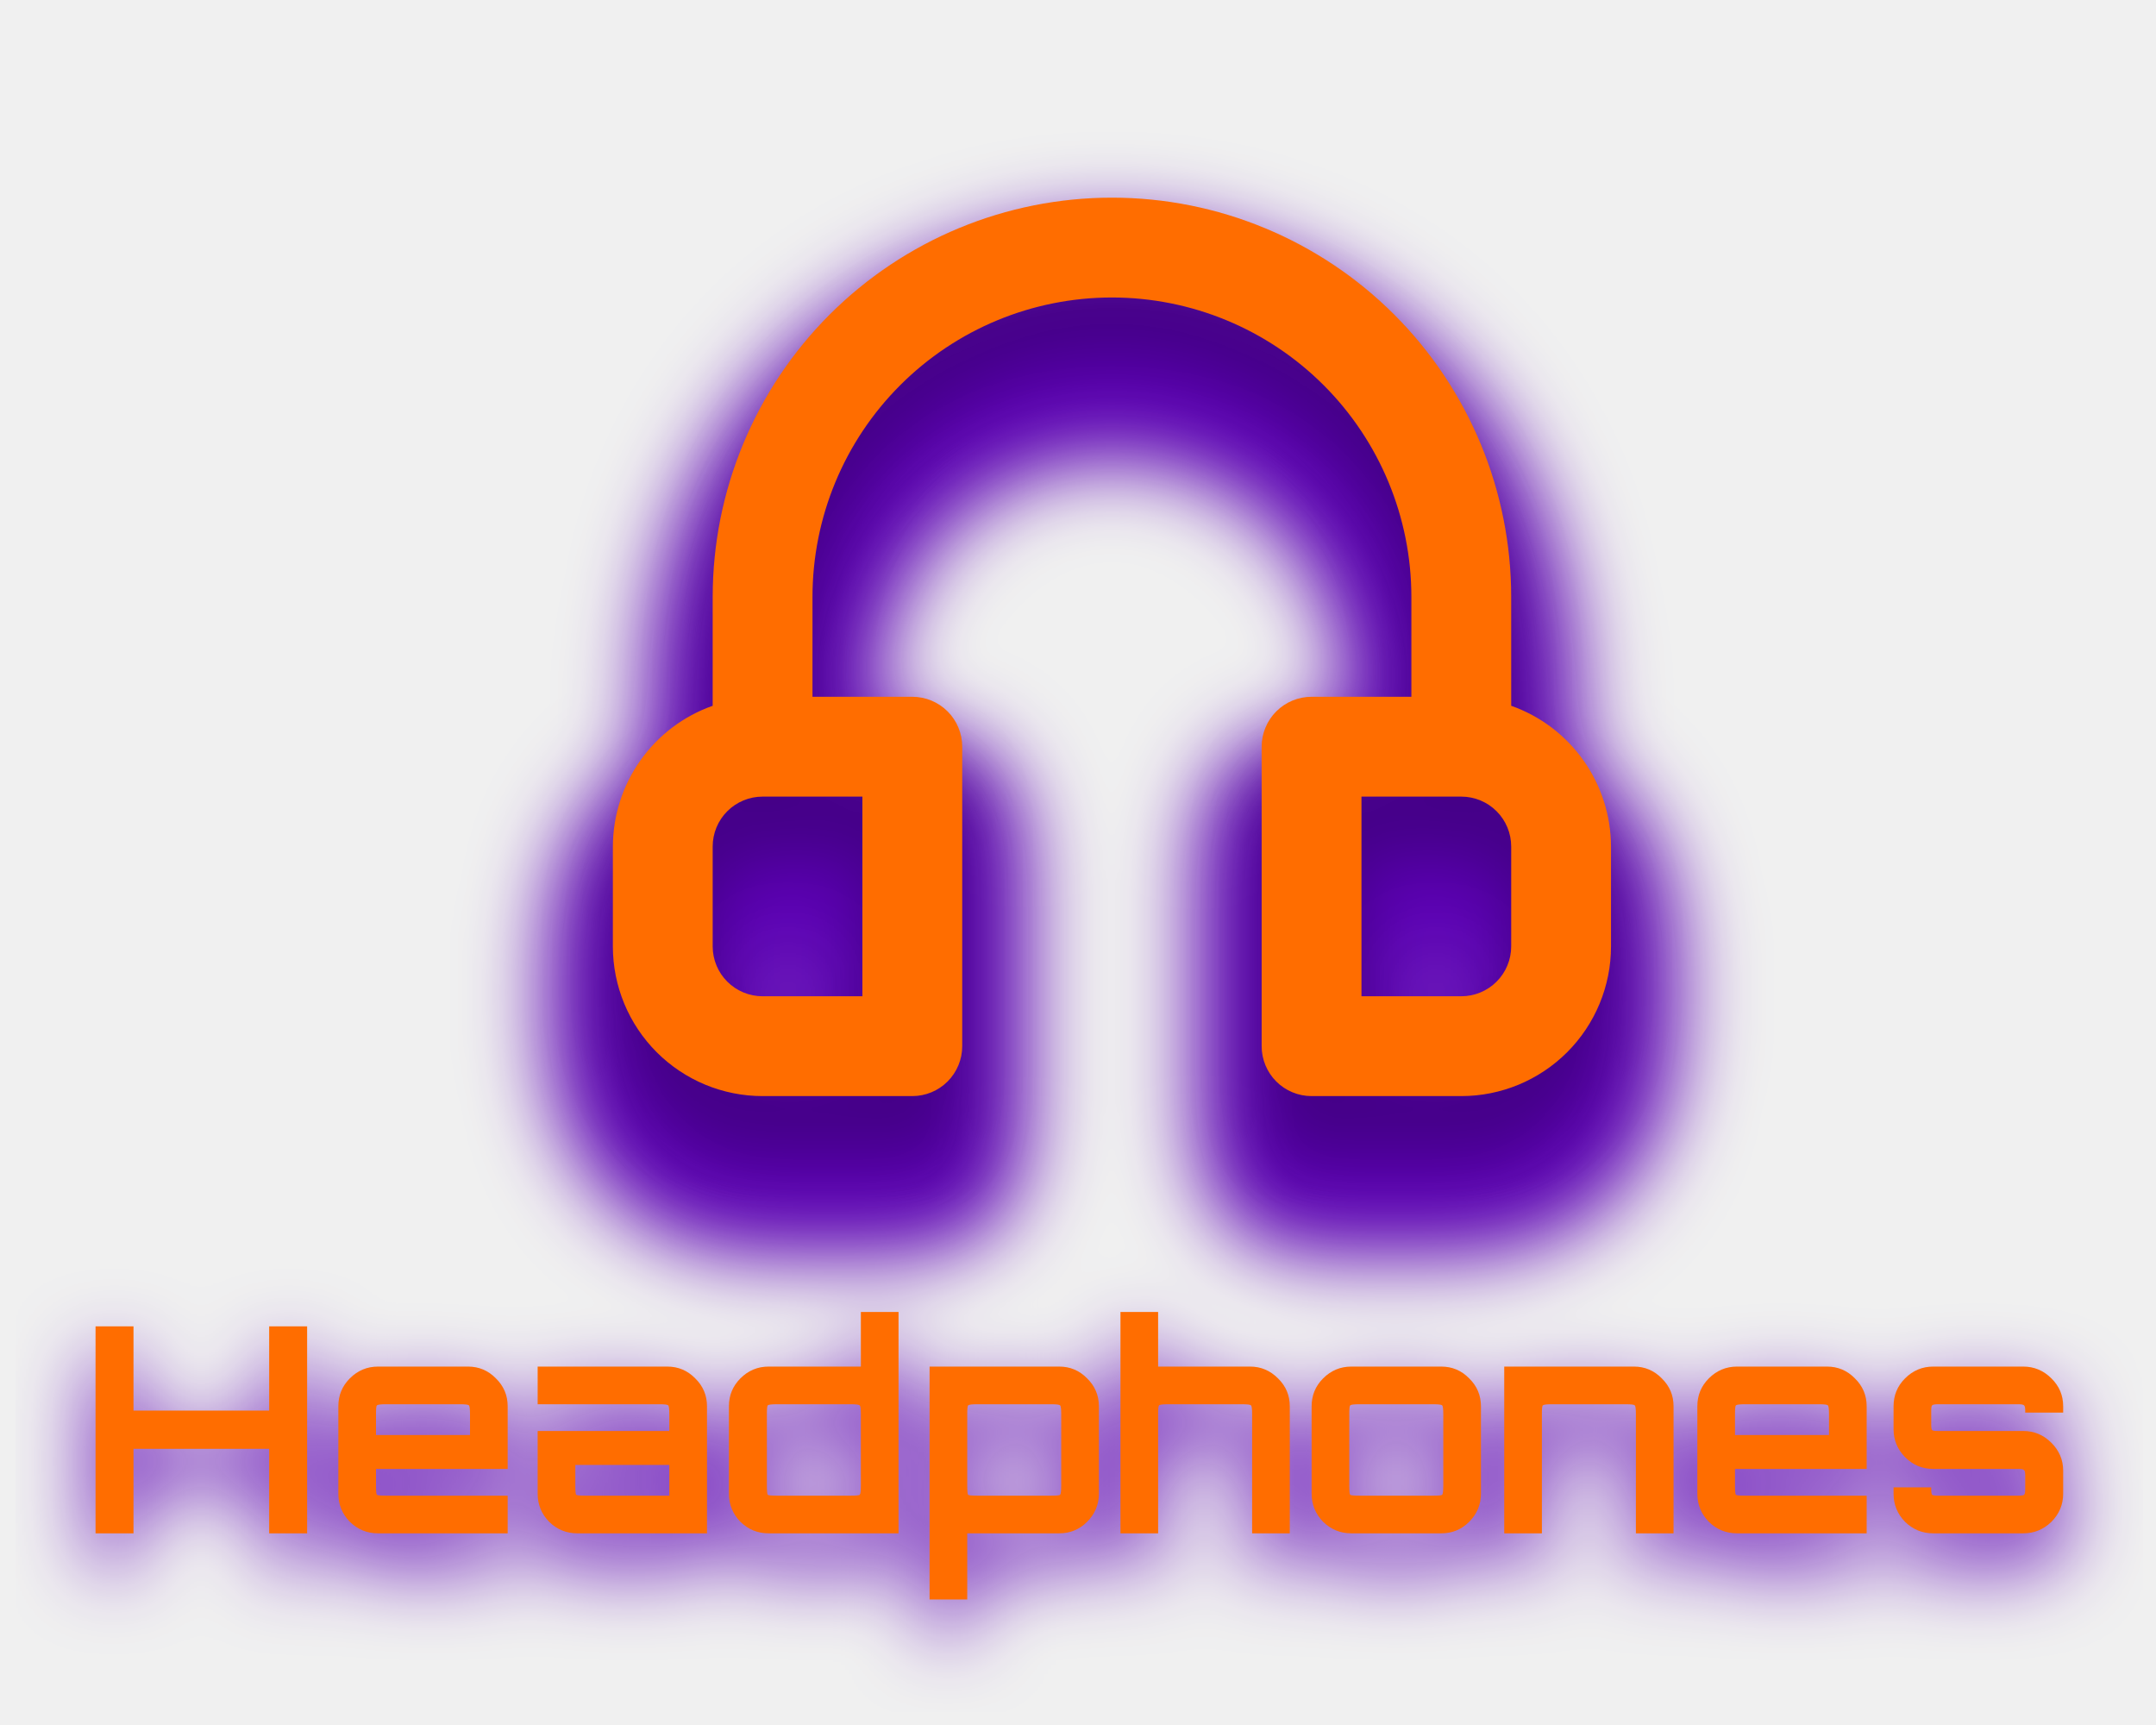
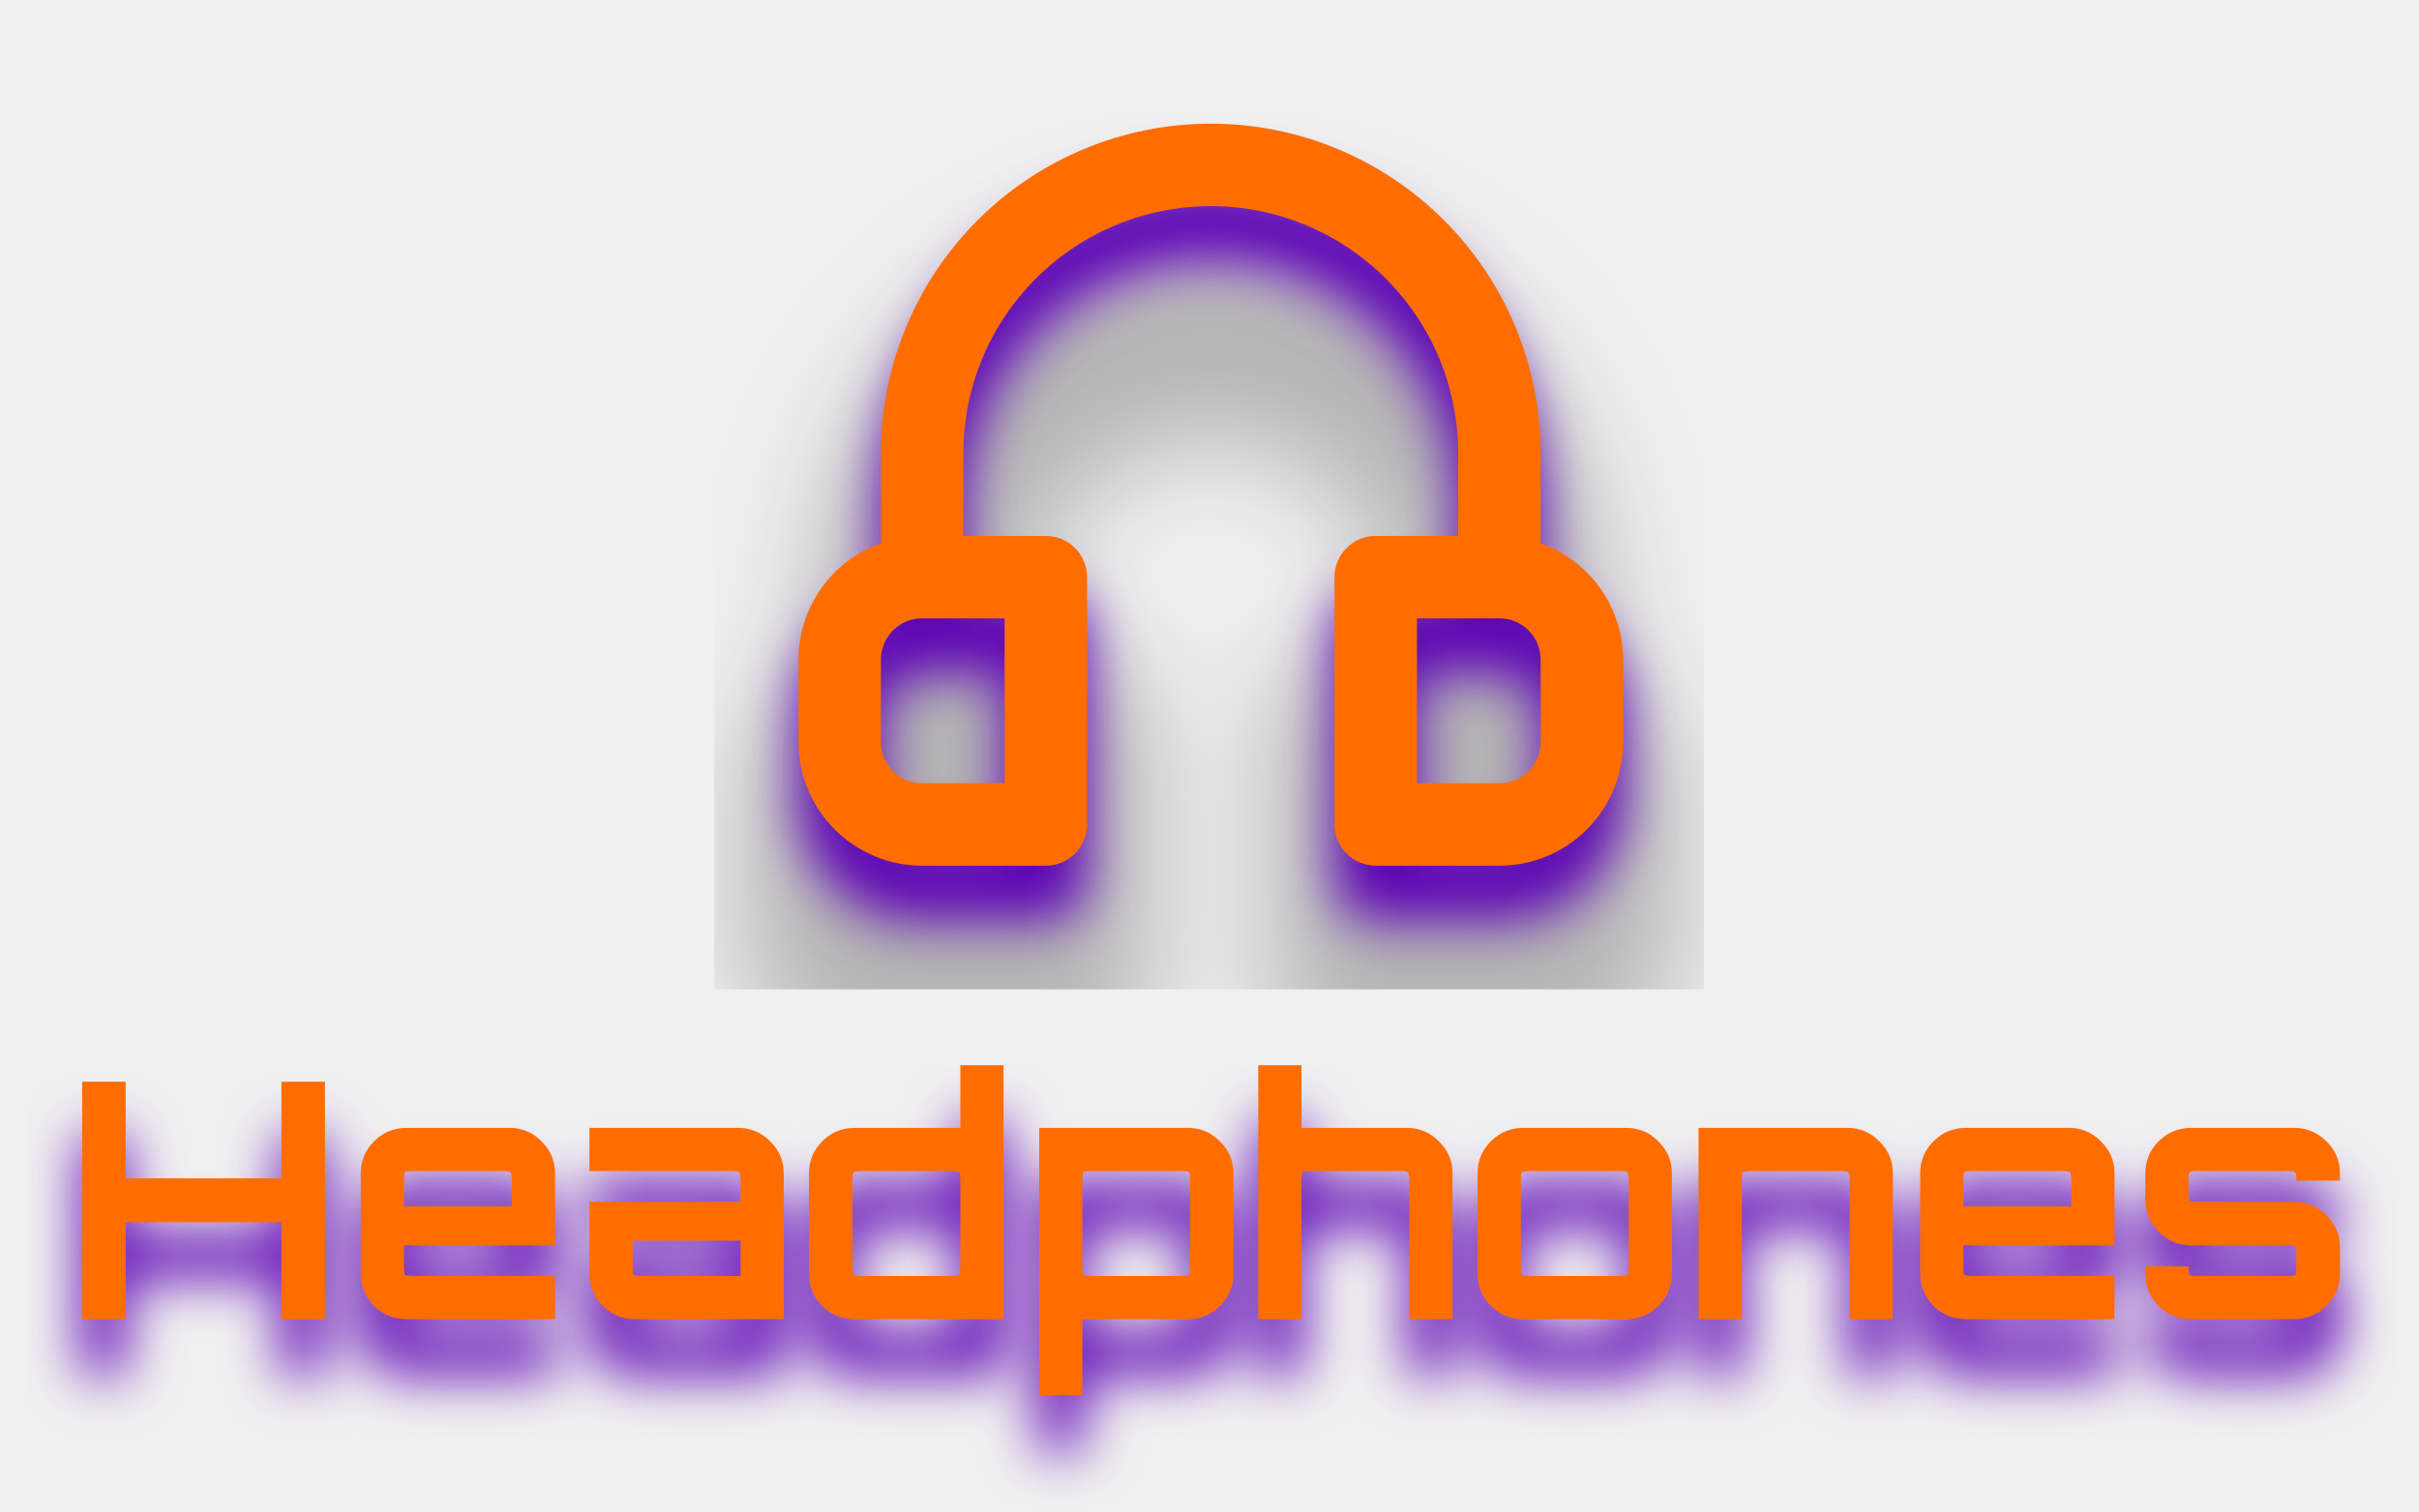
- <svg xmlns="http://www.w3.org/2000/svg" width="135" height="108" viewBox="0 0 135 108" fill="none">
+ <svg xmlns="http://www.w3.org/2000/svg" width="88" height="55" viewBox="0 0 88 55" fill="none">
  <g filter="url(#filter0_d)">
-     <path d="M5.983 96V83.04H8.359V88.314H16.855V83.04H19.231V96H16.855V90.708H8.359V96H5.983ZM23.67 96C22.986 96 22.398 95.76 21.906 95.28C21.426 94.788 21.186 94.2 21.186 93.516V88.044C21.186 87.36 21.426 86.778 21.906 86.298C22.398 85.806 22.986 85.56 23.67 85.56H29.304C29.988 85.56 30.57 85.806 31.05 86.298C31.542 86.778 31.788 87.36 31.788 88.044V91.968H23.544V93.012C23.544 93.348 23.562 93.54 23.598 93.588C23.646 93.624 23.838 93.642 24.174 93.642H31.788V96H23.67ZM23.544 89.844H29.43V88.548C29.43 88.212 29.406 88.026 29.358 87.99C29.322 87.942 29.136 87.918 28.8 87.918H24.174C23.838 87.918 23.646 87.942 23.598 87.99C23.562 88.026 23.544 88.212 23.544 88.548V89.844ZM36.151 96C35.467 96 34.879 95.76 34.386 95.28C33.907 94.788 33.666 94.2 33.666 93.516V89.592H41.91V88.548C41.91 88.212 41.886 88.026 41.839 87.99C41.803 87.942 41.617 87.918 41.281 87.918H33.666V85.56H41.785C42.468 85.56 43.05 85.806 43.531 86.298C44.023 86.778 44.269 87.36 44.269 88.044V96H36.151ZM36.654 93.642H41.91V91.716H36.025V93.012C36.025 93.348 36.042 93.54 36.078 93.588C36.127 93.624 36.319 93.642 36.654 93.642ZM48.127 96C47.443 96 46.855 95.76 46.362 95.28C45.883 94.788 45.642 94.2 45.642 93.516V88.044C45.642 87.36 45.883 86.778 46.362 86.298C46.855 85.806 47.443 85.56 48.127 85.56H53.904V82.14H56.263V96H48.127ZM48.648 93.642H53.275C53.599 93.642 53.785 93.624 53.833 93.588C53.88 93.54 53.904 93.348 53.904 93.012V88.548C53.904 88.212 53.88 88.026 53.833 87.99C53.785 87.942 53.599 87.918 53.275 87.918H48.648C48.312 87.918 48.12 87.942 48.072 87.99C48.036 88.026 48.019 88.212 48.019 88.548V93.012C48.019 93.348 48.036 93.54 48.072 93.588C48.12 93.624 48.312 93.642 48.648 93.642ZM58.206 100.14V85.56H66.324C67.008 85.56 67.59 85.806 68.07 86.298C68.562 86.778 68.808 87.36 68.808 88.044V93.516C68.808 94.2 68.562 94.788 68.07 95.28C67.59 95.76 67.008 96 66.324 96H60.564V100.14H58.206ZM61.194 93.642H65.82C66.156 93.642 66.342 93.624 66.378 93.588C66.426 93.54 66.45 93.348 66.45 93.012V88.548C66.45 88.212 66.426 88.026 66.378 87.99C66.342 87.942 66.156 87.918 65.82 87.918H61.194C60.858 87.918 60.666 87.942 60.618 87.99C60.582 88.026 60.564 88.212 60.564 88.548V93.012C60.564 93.348 60.582 93.54 60.618 93.588C60.666 93.624 60.858 93.642 61.194 93.642ZM70.159 96V82.14H72.517V85.56H78.278C78.95 85.56 79.531 85.806 80.023 86.298C80.516 86.778 80.761 87.36 80.761 88.044V96H78.403V88.548C78.403 88.212 78.379 88.026 78.332 87.99C78.296 87.942 78.109 87.918 77.773 87.918H73.147C72.811 87.918 72.62 87.942 72.572 87.99C72.535 88.026 72.517 88.212 72.517 88.548V96H70.159ZM84.613 96C83.929 96 83.341 95.76 82.849 95.28C82.369 94.788 82.129 94.2 82.129 93.516V88.044C82.129 87.36 82.369 86.778 82.849 86.298C83.341 85.806 83.929 85.56 84.613 85.56H90.247C90.931 85.56 91.513 85.806 91.993 86.298C92.485 86.778 92.731 87.36 92.731 88.044V93.516C92.731 94.2 92.485 94.788 91.993 95.28C91.513 95.76 90.931 96 90.247 96H84.613ZM85.117 93.642H89.743C90.079 93.642 90.265 93.624 90.301 93.588C90.349 93.54 90.373 93.348 90.373 93.012V88.548C90.373 88.212 90.349 88.026 90.301 87.99C90.265 87.942 90.079 87.918 89.743 87.918H85.117C84.781 87.918 84.589 87.942 84.541 87.99C84.505 88.026 84.487 88.212 84.487 88.548V93.012C84.487 93.348 84.505 93.54 84.541 93.588C84.589 93.624 84.781 93.642 85.117 93.642ZM94.189 96V85.56H102.307C102.991 85.56 103.573 85.806 104.053 86.298C104.545 86.778 104.791 87.36 104.791 88.044V96H102.433V88.548C102.433 88.212 102.409 88.026 102.361 87.99C102.325 87.942 102.139 87.918 101.803 87.918H97.177C96.841 87.918 96.649 87.942 96.601 87.99C96.565 88.026 96.547 88.212 96.547 88.548V96H94.189ZM108.765 96C108.081 96 107.493 95.76 107.001 95.28C106.521 94.788 106.281 94.2 106.281 93.516V88.044C106.281 87.36 106.521 86.778 107.001 86.298C107.493 85.806 108.081 85.56 108.765 85.56H114.399C115.083 85.56 115.665 85.806 116.145 86.298C116.637 86.778 116.883 87.36 116.883 88.044V91.968H108.639V93.012C108.639 93.348 108.657 93.54 108.693 93.588C108.741 93.624 108.933 93.642 109.269 93.642H116.883V96H108.765ZM108.639 89.844H114.525V88.548C114.525 88.212 114.501 88.026 114.453 87.99C114.417 87.942 114.231 87.918 113.895 87.918H109.269C108.933 87.918 108.741 87.942 108.693 87.99C108.657 88.026 108.639 88.212 108.639 88.548V89.844ZM121.051 96C120.367 96 119.779 95.76 119.287 95.28C118.807 94.788 118.567 94.2 118.567 93.516V93.12H120.925V93.228C120.925 93.42 120.943 93.54 120.979 93.588C121.027 93.624 121.147 93.642 121.339 93.642H126.397C126.577 93.642 126.691 93.624 126.739 93.588C126.787 93.54 126.811 93.42 126.811 93.228V92.382C126.811 92.19 126.787 92.076 126.739 92.04C126.691 91.992 126.577 91.968 126.397 91.968H121.051C120.367 91.968 119.779 91.722 119.287 91.23C118.807 90.738 118.567 90.156 118.567 89.484V88.044C118.567 87.36 118.807 86.778 119.287 86.298C119.779 85.806 120.367 85.56 121.051 85.56H126.685C127.369 85.56 127.957 85.806 128.449 86.298C128.941 86.778 129.187 87.36 129.187 88.044V88.44H126.811V88.332C126.811 88.14 126.787 88.026 126.739 87.99C126.691 87.942 126.577 87.918 126.397 87.918H121.339C121.147 87.918 121.027 87.942 120.979 87.99C120.943 88.026 120.925 88.14 120.925 88.332V89.178C120.925 89.37 120.943 89.49 120.979 89.538C121.027 89.574 121.147 89.592 121.339 89.592H126.685C127.369 89.592 127.957 89.838 128.449 90.33C128.941 90.822 129.187 91.404 129.187 92.076V93.516C129.187 94.2 128.941 94.788 128.449 95.28C127.957 95.76 127.369 96 126.685 96H121.051Z" fill="#FF6D00" />
-     <g filter="url(#filter1_d)">
-       <path d="M94.625 44.188V37.375C94.625 30.745 91.991 24.386 87.303 19.697C82.614 15.009 76.255 12.375 69.625 12.375C62.995 12.375 56.636 15.009 51.947 19.697C47.259 24.386 44.625 30.745 44.625 37.375V44.188C42.801 44.832 41.222 46.025 40.103 47.603C38.984 49.181 38.38 51.066 38.375 53V59.25C38.375 61.736 39.363 64.121 41.121 65.879C42.879 67.637 45.264 68.625 47.75 68.625H57.125C57.954 68.625 58.749 68.296 59.335 67.71C59.921 67.124 60.25 66.329 60.25 65.5V46.75C60.25 45.921 59.921 45.126 59.335 44.54C58.749 43.954 57.954 43.625 57.125 43.625H50.875V37.375C50.875 32.402 52.85 27.633 56.367 24.117C59.883 20.6 64.652 18.625 69.625 18.625C74.598 18.625 79.367 20.6 82.883 24.117C86.4 27.633 88.375 32.402 88.375 37.375V43.625H82.125C81.296 43.625 80.501 43.954 79.915 44.54C79.329 45.126 79 45.921 79 46.75V65.5C79 66.329 79.329 67.124 79.915 67.71C80.501 68.296 81.296 68.625 82.125 68.625H91.5C93.986 68.625 96.371 67.637 98.129 65.879C99.887 64.121 100.875 61.736 100.875 59.25V53C100.87 51.066 100.266 49.181 99.147 47.603C98.028 46.025 96.449 44.832 94.625 44.188ZM54 49.875V62.375H47.75C46.921 62.375 46.126 62.046 45.54 61.46C44.954 60.874 44.625 60.079 44.625 59.25V53C44.625 52.171 44.954 51.376 45.54 50.79C46.126 50.204 46.921 49.875 47.75 49.875H54ZM94.625 59.25C94.625 60.079 94.296 60.874 93.71 61.46C93.124 62.046 92.329 62.375 91.5 62.375H85.25V49.875H91.5C92.329 49.875 93.124 50.204 93.71 50.79C94.296 51.376 94.625 52.171 94.625 53V59.25Z" fill="#FF6D00" />
+     <path d="M2.989 48V39.36H4.573V42.876H10.237V39.36H11.821V48H10.237V44.472H4.573V48H2.989ZM14.78 48C14.324 48 13.932 47.84 13.604 47.52C13.284 47.192 13.124 46.8 13.124 46.344V42.696C13.124 42.24 13.284 41.852 13.604 41.532C13.932 41.204 14.324 41.04 14.78 41.04H18.536C18.992 41.04 19.38 41.204 19.7 41.532C20.028 41.852 20.192 42.24 20.192 42.696V45.312H14.696V46.008C14.696 46.232 14.708 46.36 14.732 46.392C14.764 46.416 14.892 46.428 15.116 46.428H20.192V48H14.78ZM14.696 43.896H18.62V43.032C18.62 42.808 18.604 42.684 18.572 42.66C18.548 42.628 18.424 42.612 18.2 42.612H15.116C14.892 42.612 14.764 42.628 14.732 42.66C14.708 42.684 14.696 42.808 14.696 43.032V43.896ZM23.1 48C22.644 48 22.252 47.84 21.924 47.52C21.604 47.192 21.444 46.8 21.444 46.344V43.728H26.94V43.032C26.94 42.808 26.924 42.684 26.892 42.66C26.868 42.628 26.744 42.612 26.52 42.612H21.444V41.04H26.856C27.312 41.04 27.7 41.204 28.02 41.532C28.348 41.852 28.512 42.24 28.512 42.696V48H23.1ZM23.436 46.428H26.94V45.144H23.016V46.008C23.016 46.232 23.028 46.36 23.052 46.392C23.084 46.416 23.212 46.428 23.436 46.428ZM31.084 48C30.628 48 30.236 47.84 29.908 47.52C29.588 47.192 29.428 46.8 29.428 46.344V42.696C29.428 42.24 29.588 41.852 29.908 41.532C30.236 41.204 30.628 41.04 31.084 41.04H34.936V38.76H36.508V48H31.084ZM31.432 46.428H34.516C34.732 46.428 34.856 46.416 34.888 46.392C34.92 46.36 34.936 46.232 34.936 46.008V43.032C34.936 42.808 34.92 42.684 34.888 42.66C34.856 42.628 34.732 42.612 34.516 42.612H31.432C31.208 42.612 31.08 42.628 31.048 42.66C31.024 42.684 31.012 42.808 31.012 43.032V46.008C31.012 46.232 31.024 46.36 31.048 46.392C31.08 46.416 31.208 46.428 31.432 46.428ZM37.804 50.76V41.04H43.216C43.672 41.04 44.06 41.204 44.38 41.532C44.708 41.852 44.872 42.24 44.872 42.696V46.344C44.872 46.8 44.708 47.192 44.38 47.52C44.06 47.84 43.672 48 43.216 48H39.376V50.76H37.804ZM39.796 46.428H42.88C43.104 46.428 43.228 46.416 43.252 46.392C43.284 46.36 43.3 46.232 43.3 46.008V43.032C43.3 42.808 43.284 42.684 43.252 42.66C43.228 42.628 43.104 42.612 42.88 42.612H39.796C39.572 42.612 39.444 42.628 39.412 42.66C39.388 42.684 39.376 42.808 39.376 43.032V46.008C39.376 46.232 39.388 46.36 39.412 46.392C39.444 46.416 39.572 46.428 39.796 46.428ZM45.773 48V38.76H47.345V41.04H51.185C51.633 41.04 52.021 41.204 52.349 41.532C52.677 41.852 52.841 42.24 52.841 42.696V48H51.269V43.032C51.269 42.808 51.253 42.684 51.221 42.66C51.197 42.628 51.073 42.612 50.849 42.612H47.765C47.541 42.612 47.413 42.628 47.381 42.66C47.357 42.684 47.345 42.808 47.345 43.032V48H45.773ZM55.409 48C54.953 48 54.561 47.84 54.233 47.52C53.913 47.192 53.753 46.8 53.753 46.344V42.696C53.753 42.24 53.913 41.852 54.233 41.532C54.561 41.204 54.953 41.04 55.409 41.04H59.165C59.621 41.04 60.009 41.204 60.329 41.532C60.657 41.852 60.821 42.24 60.821 42.696V46.344C60.821 46.8 60.657 47.192 60.329 47.52C60.009 47.84 59.621 48 59.165 48H55.409ZM55.745 46.428H58.829C59.053 46.428 59.177 46.416 59.201 46.392C59.233 46.36 59.249 46.232 59.249 46.008V43.032C59.249 42.808 59.233 42.684 59.201 42.66C59.177 42.628 59.053 42.612 58.829 42.612H55.745C55.521 42.612 55.393 42.628 55.361 42.66C55.337 42.684 55.325 42.808 55.325 43.032V46.008C55.325 46.232 55.337 46.36 55.361 46.392C55.393 46.416 55.521 46.428 55.745 46.428ZM61.792 48V41.04H67.204C67.66 41.04 68.049 41.204 68.368 41.532C68.697 41.852 68.861 42.24 68.861 42.696V48H67.288V43.032C67.288 42.808 67.272 42.684 67.24 42.66C67.216 42.628 67.093 42.612 66.868 42.612H63.785C63.56 42.612 63.432 42.628 63.401 42.66C63.377 42.684 63.364 42.808 63.364 43.032V48H61.792ZM71.51 48C71.054 48 70.662 47.84 70.334 47.52C70.014 47.192 69.854 46.8 69.854 46.344V42.696C69.854 42.24 70.014 41.852 70.334 41.532C70.662 41.204 71.054 41.04 71.51 41.04H75.266C75.722 41.04 76.11 41.204 76.43 41.532C76.758 41.852 76.922 42.24 76.922 42.696V45.312H71.426V46.008C71.426 46.232 71.438 46.36 71.462 46.392C71.494 46.416 71.622 46.428 71.846 46.428H76.922V48H71.51ZM71.426 43.896H75.35V43.032C75.35 42.808 75.334 42.684 75.302 42.66C75.278 42.628 75.154 42.612 74.93 42.612H71.846C71.622 42.612 71.494 42.628 71.462 42.66C71.438 42.684 71.426 42.808 71.426 43.032V43.896ZM79.701 48C79.245 48 78.853 47.84 78.525 47.52C78.205 47.192 78.045 46.8 78.045 46.344V46.08H79.617V46.152C79.617 46.28 79.629 46.36 79.653 46.392C79.685 46.416 79.765 46.428 79.893 46.428H83.265C83.385 46.428 83.461 46.416 83.493 46.392C83.525 46.36 83.541 46.28 83.541 46.152V45.588C83.541 45.46 83.525 45.384 83.493 45.36C83.461 45.328 83.385 45.312 83.265 45.312H79.701C79.245 45.312 78.853 45.148 78.525 44.82C78.205 44.492 78.045 44.104 78.045 43.656V42.696C78.045 42.24 78.205 41.852 78.525 41.532C78.853 41.204 79.245 41.04 79.701 41.04H83.457C83.913 41.04 84.305 41.204 84.633 41.532C84.961 41.852 85.125 42.24 85.125 42.696V42.96H83.541V42.888C83.541 42.76 83.525 42.684 83.493 42.66C83.461 42.628 83.385 42.612 83.265 42.612H79.893C79.765 42.612 79.685 42.628 79.653 42.66C79.629 42.684 79.617 42.76 79.617 42.888V43.452C79.617 43.58 79.629 43.66 79.653 43.692C79.685 43.716 79.765 43.728 79.893 43.728H83.457C83.913 43.728 84.305 43.892 84.633 44.22C84.961 44.548 85.125 44.936 85.125 45.384V46.344C85.125 46.8 84.961 47.192 84.633 47.52C84.305 47.84 83.913 48 83.457 48H79.701Z" fill="#FF6D00" />
+   </g>
+   <g clip-path="url(#clip0)" filter="url(#filter1_d)">
+     <g filter="url(#filter2_d)">
+       <path d="M56.047 19.77V16.5C56.047 13.317 54.783 10.265 52.532 8.015C50.282 5.764 47.23 4.5 44.047 4.5C40.864 4.5 37.812 5.764 35.562 8.015C33.311 10.265 32.047 13.317 32.047 16.5V19.77C31.172 20.079 30.413 20.652 29.876 21.409C29.339 22.167 29.049 23.072 29.047 24V27C29.047 28.194 29.521 29.338 30.365 30.182C31.209 31.026 32.353 31.5 33.547 31.5H38.047C38.445 31.5 38.826 31.342 39.108 31.061C39.389 30.779 39.547 30.398 39.547 30V21C39.547 20.602 39.389 20.221 39.108 19.939C38.826 19.658 38.445 19.5 38.047 19.5H35.047V16.5C35.047 14.113 35.995 11.824 37.683 10.136C39.371 8.448 41.66 7.5 44.047 7.5C46.434 7.5 48.723 8.448 50.411 10.136C52.099 11.824 53.047 14.113 53.047 16.5V19.5H50.047C49.649 19.5 49.267 19.658 48.986 19.939C48.705 20.221 48.547 20.602 48.547 21V30C48.547 30.398 48.705 30.779 48.986 31.061C49.267 31.342 49.649 31.5 50.047 31.5H54.547C55.74 31.5 56.885 31.026 57.729 30.182C58.573 29.338 59.047 28.194 59.047 27V24C59.044 23.072 58.755 22.167 58.218 21.409C57.68 20.652 56.922 20.079 56.047 19.77ZM36.547 22.5V28.5H33.547C33.149 28.5 32.767 28.342 32.486 28.061C32.205 27.779 32.047 27.398 32.047 27V24C32.047 23.602 32.205 23.221 32.486 22.939C32.767 22.658 33.149 22.5 33.547 22.5H36.547ZM56.047 27C56.047 27.398 55.889 27.779 55.608 28.061C55.326 28.342 54.945 28.5 54.547 28.5H51.547V22.5H54.547C54.945 22.5 55.326 22.658 55.608 22.939C55.889 23.221 56.047 23.602 56.047 24V27Z" fill="#FF6D00" />
    </g>
  </g>
  <defs>
-     <filter id="filter0_d" x="0.983" y="0" width="133.204" height="107.14" filterUnits="userSpaceOnUse" color-interpolation-filters="sRGB">
+     <filter id="filter0_d" x="0.988" y="38.76" width="86.136" height="16" filterUnits="userSpaceOnUse" color-interpolation-filters="sRGB">
      <feFlood flood-opacity="0" result="BackgroundImageFix" />
      <feColorMatrix in="SourceAlpha" type="matrix" values="0 0 0 0 0 0 0 0 0 0 0 0 0 0 0 0 0 0 127 0" />
      <feOffset dy="2" />
-       <feGaussianBlur stdDeviation="2.5" />
+       <feGaussianBlur stdDeviation="1" />
      <feColorMatrix type="matrix" values="0 0 0 0 0.357 0 0 0 0 0 0 0 0 0 0.704 0 0 0 1 0" />
      <feBlend mode="normal" in2="BackgroundImageFix" result="effect1_dropShadow" />
      <feBlend mode="normal" in="SourceGraphic" in2="effect1_dropShadow" result="shape" />
    </filter>
-     <filter id="filter1_d" x="28" y="3" width="83" height="83" filterUnits="userSpaceOnUse" color-interpolation-filters="sRGB">
+     <filter id="filter1_d" x="21.987" y="0" width="44" height="44" filterUnits="userSpaceOnUse" color-interpolation-filters="sRGB">
      <feFlood flood-opacity="0" result="BackgroundImageFix" />
      <feColorMatrix in="SourceAlpha" type="matrix" values="0 0 0 0 0 0 0 0 0 0 0 0 0 0 0 0 0 0 127 0" />
      <feOffset dy="4" />
      <feGaussianBlur stdDeviation="2" />
      <feColorMatrix type="matrix" values="0 0 0 0 0 0 0 0 0 0 0 0 0 0 0 0 0 0 0.25 0" />
      <feBlend mode="normal" in2="BackgroundImageFix" result="effect1_dropShadow" />
      <feBlend mode="normal" in="SourceGraphic" in2="effect1_dropShadow" result="shape" />
    </filter>
+     <filter id="filter2_d" x="27.047" y="4.5" width="34" height="31" filterUnits="userSpaceOnUse" color-interpolation-filters="sRGB">
+       <feFlood flood-opacity="0" result="BackgroundImageFix" />
+       <feColorMatrix in="SourceAlpha" type="matrix" values="0 0 0 0 0 0 0 0 0 0 0 0 0 0 0 0 0 0 127 0" />
+       <feOffset dy="2" />
+       <feGaussianBlur stdDeviation="1" />
+       <feColorMatrix type="matrix" values="0 0 0 0 0.357 0 0 0 0 0 0 0 0 0 0.704 0 0 0 1 0" />
+       <feBlend mode="normal" in2="BackgroundImageFix" result="effect1_dropShadow" />
+       <feBlend mode="normal" in="SourceGraphic" in2="effect1_dropShadow" result="shape" />
+     </filter>
+     <clipPath id="clip0">
+       <rect width="36" height="36" fill="white" transform="translate(25.9873)" />
+     </clipPath>
  </defs>
</svg>
